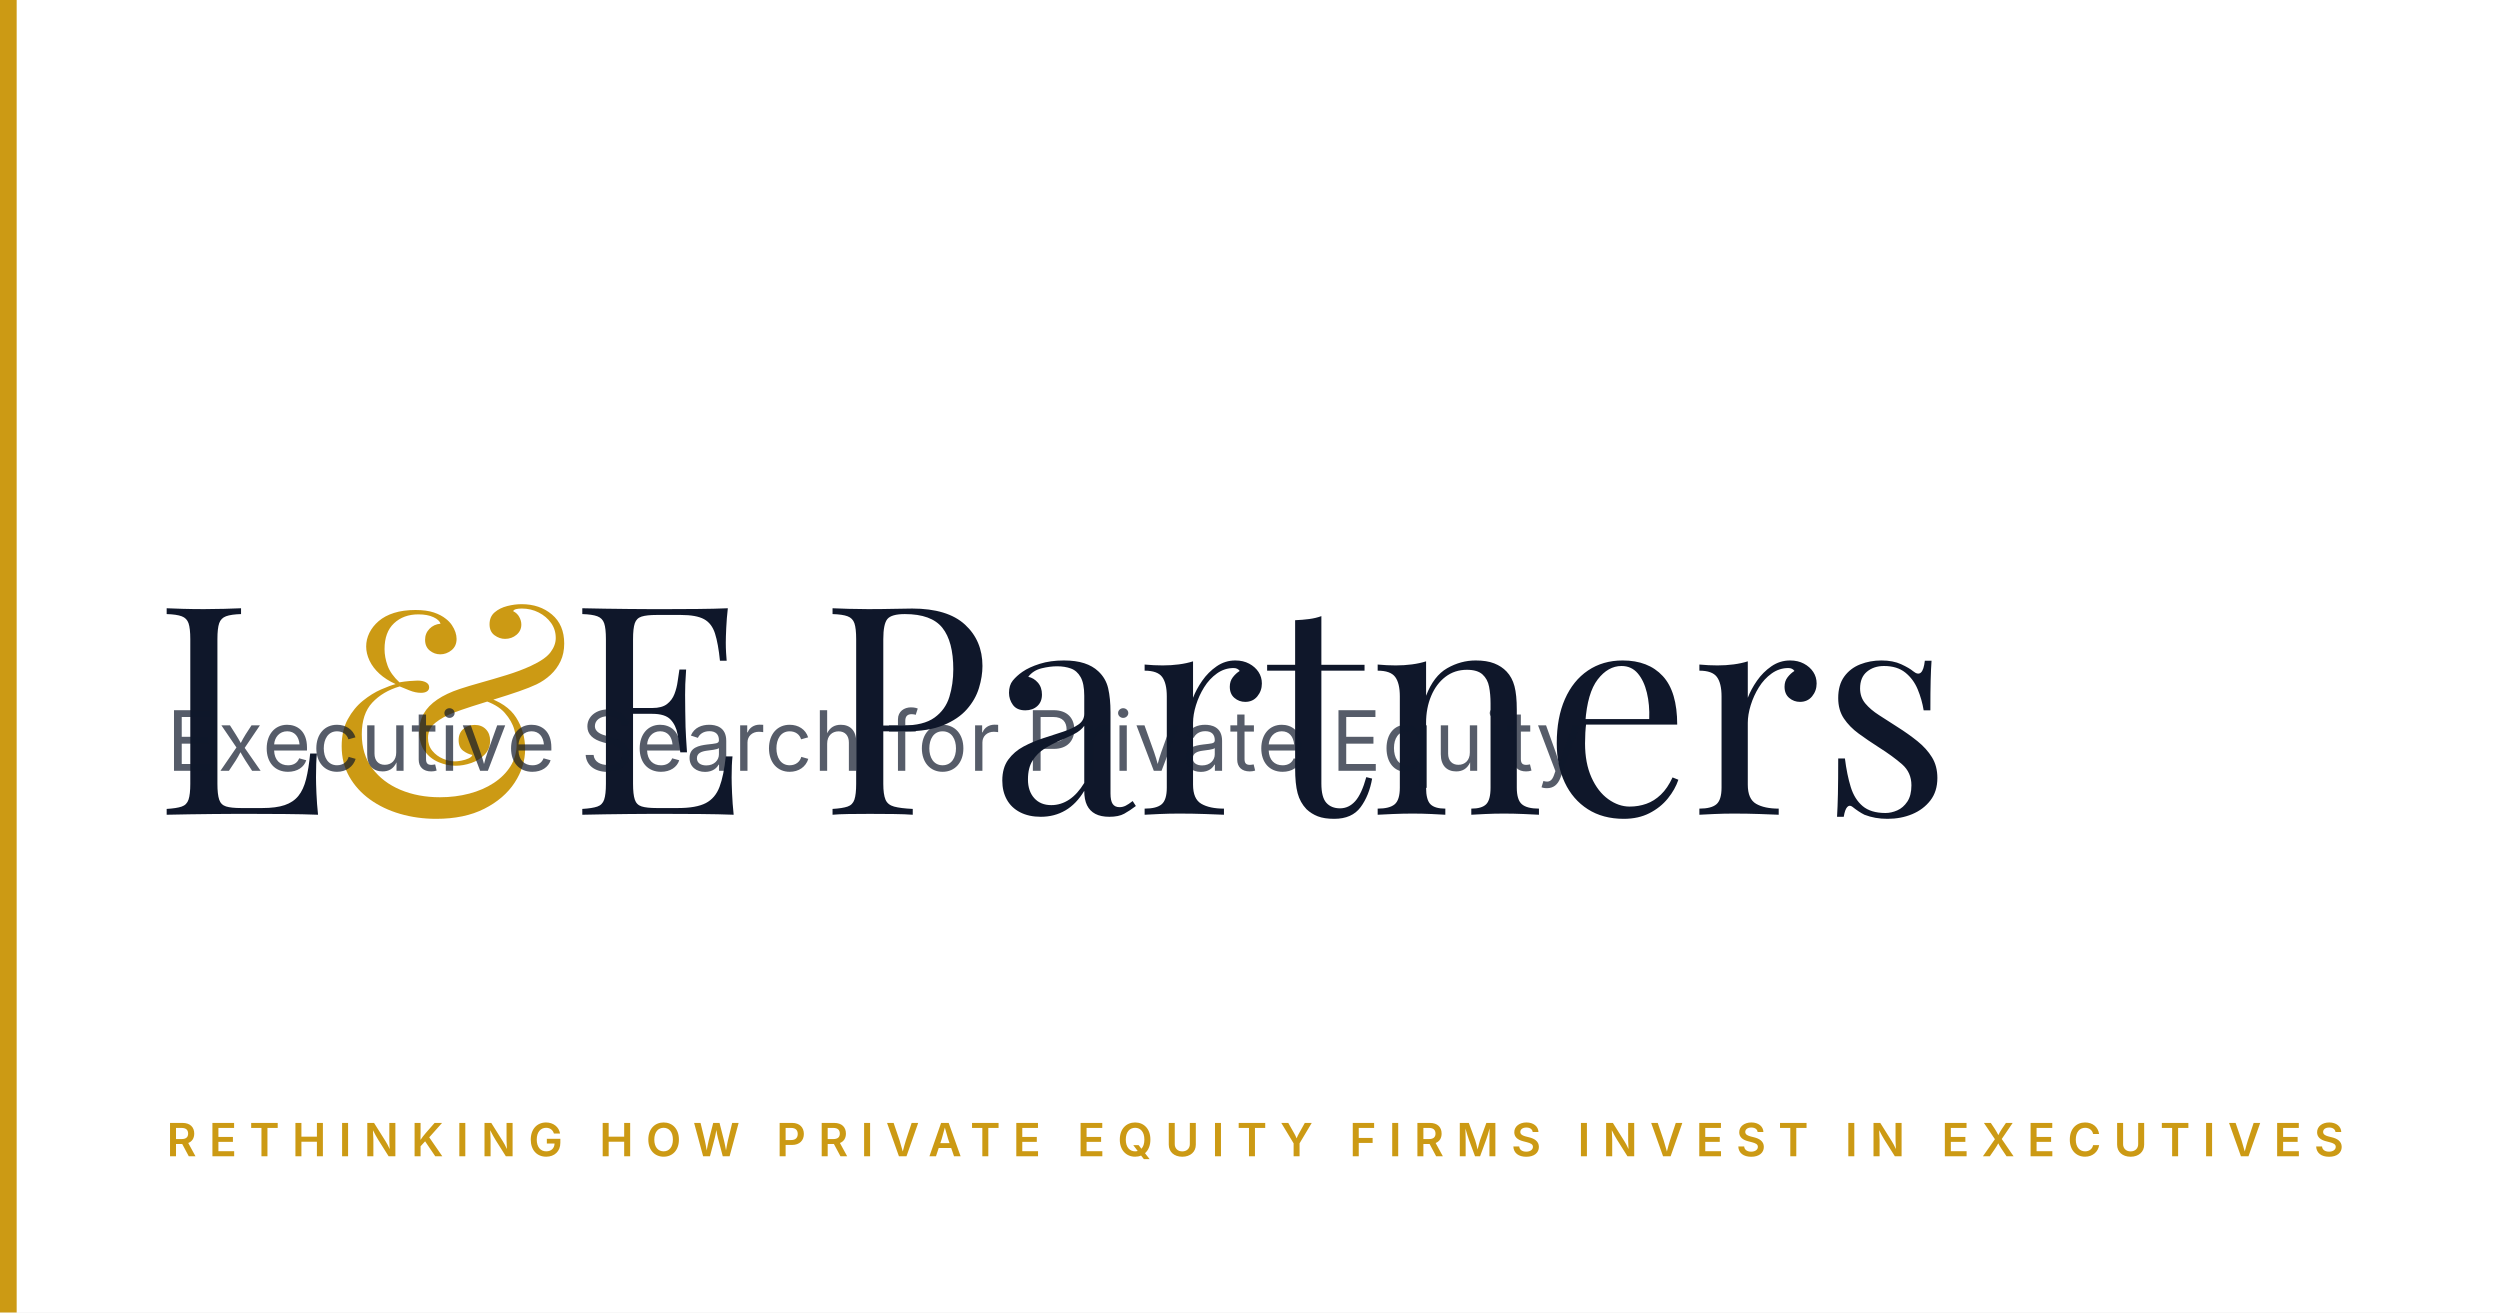
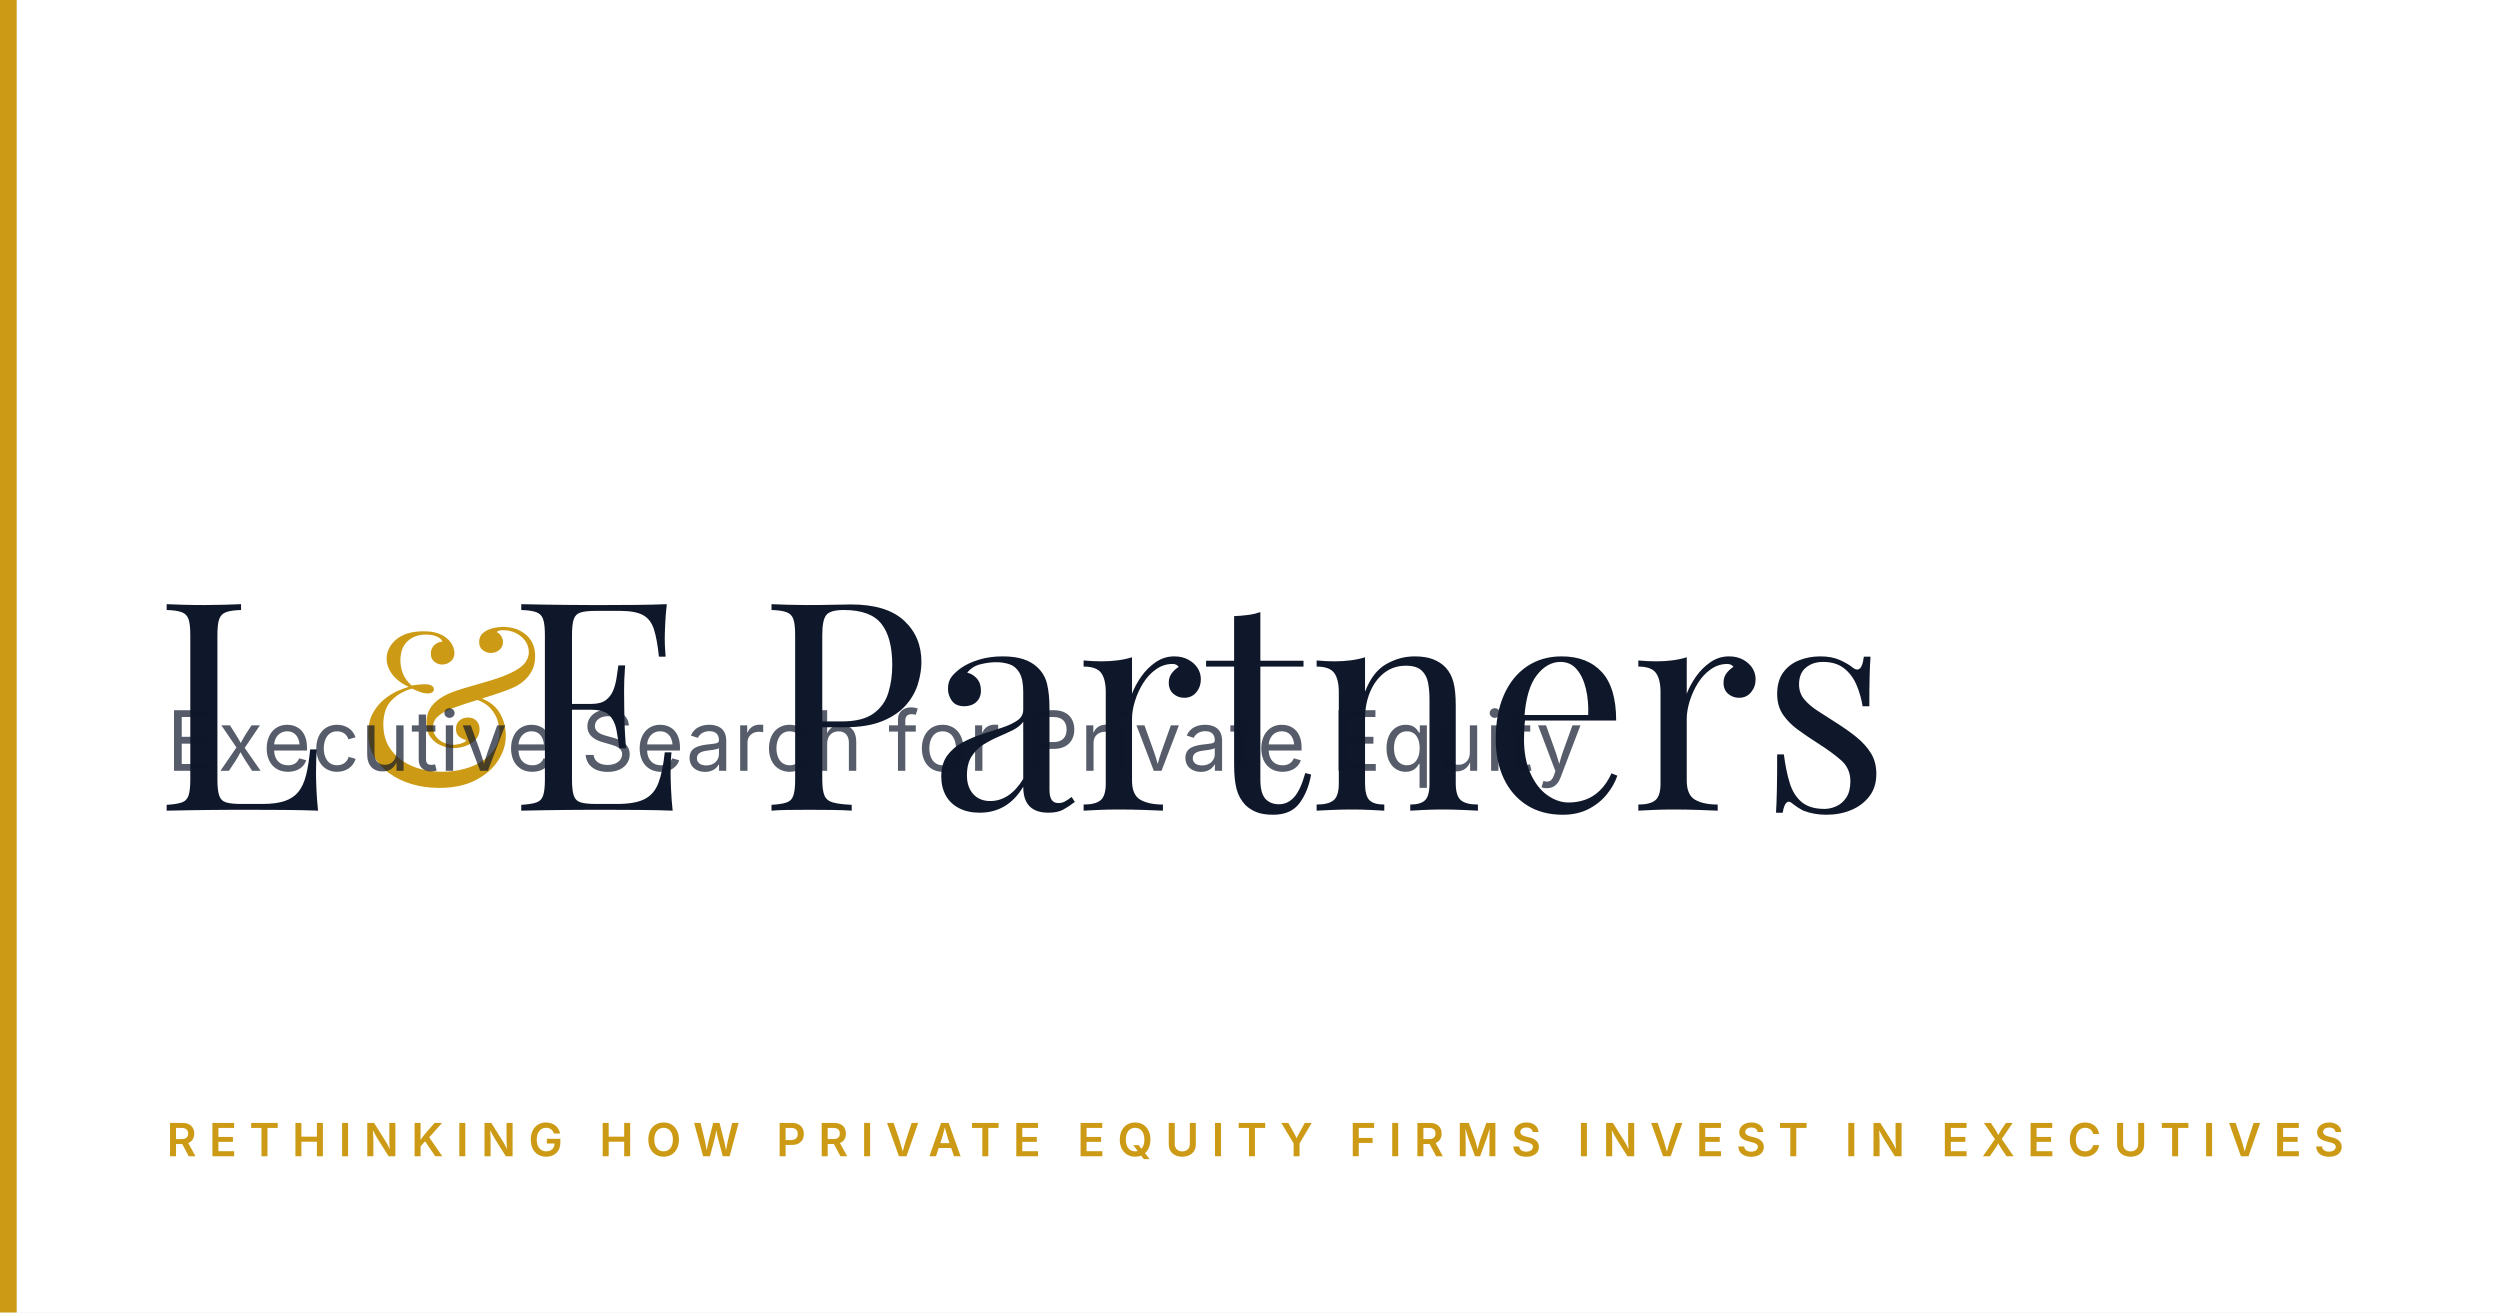
<svg xmlns="http://www.w3.org/2000/svg" viewBox="0 0 1200 630" role="img">
  <rect width="1200" height="630" fill="#FFFFFF" />
  <rect x="0" y="0" width="8" height="630" fill="#CC9A14" />
-   <path d="M115.70 291.96L115.70 291.96L115.70 294.76Q110.94 294.90 108.49 295.81Q106.04 296.72 105.20 299.17Q104.36 301.62 104.36 306.80L104.36 306.80L104.36 376.24Q104.36 381.28 105.20 383.80Q106.04 386.32 108.49 387.09Q110.94 387.86 115.70 387.86L115.70 387.86L125.92 387.86Q132.50 387.86 136.63 386.46Q140.76 385.06 143.21 382.05Q145.66 379.04 146.92 374.00Q148.18 368.96 148.88 361.68L148.88 361.68L152.10 361.68Q151.68 366.02 151.68 373.16L151.68 373.16Q151.68 375.82 151.89 380.79Q152.10 385.76 152.66 391.08L152.66 391.08Q145.52 390.80 136.56 390.73Q127.60 390.66 120.60 390.66L120.60 390.66Q117.52 390.66 112.69 390.66Q107.86 390.66 102.26 390.73Q96.66 390.80 90.92 390.87Q85.18 390.94 80 391.08L80 391.08L80 388.28Q84.76 388.00 87.21 387.16Q89.66 386.32 90.50 383.80Q91.34 381.28 91.34 376.24L91.34 376.24L91.34 306.80Q91.34 301.62 90.50 299.17Q89.66 296.72 87.21 295.81Q84.76 294.90 80 294.76L80 294.76L80 291.96Q82.94 292.10 87.70 292.24Q92.46 292.38 97.92 292.38L97.92 292.38Q102.82 292.38 107.65 292.24Q112.48 292.10 115.70 291.96Z" fill="#0F172A" />
-   <path d="M199.42 292.80L199.42 292.80Q204.74 292.80 208.24 293.99Q211.74 295.18 213.98 297L213.98 297Q215.80 298.40 216.92 300.08Q218.04 301.76 218.60 303.44Q219.16 305.12 219.16 306.66L219.16 306.66Q219.16 310.16 216.71 312.12Q214.26 314.08 211.32 314.08L211.32 314.08Q208.52 314.08 206.28 312.26Q204.04 310.44 204.04 307.08L204.04 307.08Q204.04 304 206.14 301.83Q208.24 299.66 211.46 299.38L211.46 299.38Q210.90 297.56 208.03 296.23Q205.16 294.90 200.82 294.90L200.82 294.90Q193.68 294.90 189.13 299.17Q184.58 303.44 184.58 311.56L184.58 311.56Q184.58 315.48 186.05 319.54Q187.52 323.60 191.72 327.52L191.72 327.52Q194.10 327.10 196.62 326.89Q199.14 326.68 200.40 326.68L200.40 326.68Q202.92 326.68 204.46 327.52Q206 328.36 206 329.90L206 329.90Q206 331.16 204.95 331.86Q203.90 332.56 202.08 332.56L202.08 332.56Q199.42 332.56 196.48 331.37Q193.54 330.18 191.86 329.48L191.86 329.48Q183.74 331.86 178.70 337.25Q173.66 342.64 173.66 352.44L173.66 352.44Q173.66 362.10 178.70 368.82Q183.74 375.54 192.21 379.11Q200.68 382.68 211.18 382.68L211.18 382.68Q218.60 382.68 225.25 380.93Q231.90 379.18 237.01 375.82Q242.12 372.46 245.06 367.77Q248 363.08 248 357.06L248 357.06Q248 354.40 246.88 350.27Q245.76 346.14 242.26 342.15Q238.76 338.16 231.48 335.92L231.48 335.92L233.16 334.52Q243.38 337.60 247.72 344.39Q252.06 351.18 252.06 359.58L252.06 359.58Q252.06 367.98 247.02 375.68Q241.98 383.38 232.46 388.21Q222.94 393.04 209.36 393.04L209.36 393.04Q200.26 393.04 192.07 390.66Q183.88 388.28 177.58 383.73Q171.28 379.18 167.64 372.74Q164 366.30 164 358.18L164 358.18Q164 350.62 166.94 345.23Q169.88 339.84 174.22 336.34Q178.56 332.84 182.90 330.95Q187.24 329.06 189.90 328.36L189.90 328.36Q185.28 326.26 182.13 323.39Q178.98 320.52 177.37 317.09Q175.76 313.66 175.76 310.30L175.76 310.30Q175.76 306.94 177.30 303.79Q178.84 300.64 181.78 298.12Q184.72 295.60 189.13 294.20Q193.54 292.80 199.42 292.80ZM250.38 290L250.38 290Q259.06 290 264.94 294.97Q270.82 299.94 270.82 308.90L270.82 308.90Q270.82 313.66 269.07 317.37Q267.32 321.08 264.31 323.88Q261.30 326.68 257.52 328.50L257.52 328.50Q254.30 330.04 249.05 331.86Q243.80 333.68 237.85 335.50Q231.90 337.32 226.51 339.07Q221.12 340.82 217.76 342.08L217.76 342.08Q212.58 344.04 209.01 346.91Q205.44 349.78 205.44 354.26L205.44 354.26Q205.44 357.90 207.54 360.42Q209.64 362.94 212.65 364.20Q215.66 365.46 218.32 365.46L218.32 365.46Q219.58 365.46 221.47 365.11Q223.36 364.76 224.90 364.06Q226.44 363.36 226.72 362.38L226.72 362.38Q224.48 361.96 222.31 360.35Q220.14 358.74 220.14 355.24L220.14 355.24Q220.14 351.88 222.38 349.92Q224.62 347.96 227.84 347.96L227.84 347.96Q231.20 347.96 233.23 350.06Q235.26 352.16 235.26 355.52L235.26 355.52Q235.26 359.44 232.67 362.17Q230.08 364.90 226.23 366.23Q222.38 367.56 218.60 367.56L218.60 367.56Q214.68 367.56 210.62 365.88Q206.56 364.20 203.90 360.63Q201.24 357.06 201.24 351.18L201.24 351.18Q201.24 346.28 203.41 342.50Q205.58 338.72 209.92 335.78Q214.26 332.84 220.56 330.74L220.56 330.74Q224.76 329.34 230.78 327.66Q236.80 325.98 243.17 324.02Q249.54 322.06 254.72 319.68L254.72 319.68Q261.72 316.46 264.24 313.10Q266.76 309.74 266.76 306.24L266.76 306.24Q266.76 302.18 264.52 299.03Q262.28 295.88 258.57 293.99Q254.86 292.10 250.52 292.10L250.52 292.10Q248.84 292.10 247.72 292.38Q246.60 292.66 246.32 293.36L246.32 293.36Q248.28 294.34 249.26 296.16Q250.24 297.98 250.24 299.80L250.24 299.80Q250.24 302.74 247.93 304.70Q245.62 306.66 242.40 306.66L242.40 306.66Q239.74 306.66 237.36 304.91Q234.98 303.16 234.98 299.66L234.98 299.66Q234.98 296.02 237.43 293.92Q239.88 291.82 243.45 290.91Q247.02 290 250.38 290Z" fill="#CC9A14" />
-   <path d="M349.36 291.96L349.36 291.96Q348.80 296.86 348.59 301.48Q348.38 306.10 348.38 308.48L348.38 308.48Q348.38 311 348.52 313.31Q348.66 315.62 348.80 317.16L348.80 317.16L345.58 317.16Q344.74 308.90 343.20 304.07Q341.66 299.24 337.95 297.21Q334.24 295.18 326.82 295.18L326.82 295.18L315.20 295.18Q310.44 295.18 307.99 295.95Q305.54 296.72 304.70 299.17Q303.86 301.62 303.86 306.80L303.86 306.80L303.86 376.24Q303.86 381.28 304.70 383.80Q305.54 386.32 307.99 387.09Q310.44 387.86 315.20 387.86L315.20 387.86L325.42 387.86Q334.24 387.86 338.79 385.48Q343.34 383.10 345.37 377.71Q347.40 372.32 348.38 363.08L348.38 363.08L351.60 363.08Q351.18 366.86 351.18 373.16L351.18 373.16Q351.18 375.82 351.39 380.79Q351.60 385.76 352.16 391.08L352.16 391.08Q345.02 390.80 336.06 390.73Q327.10 390.66 320.10 390.66L320.10 390.66Q317.02 390.66 312.19 390.66Q307.36 390.66 301.76 390.73Q296.16 390.80 290.42 390.87Q284.68 390.94 279.50 391.08L279.50 391.08L279.50 388.28Q284.26 388.00 286.71 387.16Q289.16 386.32 290 383.80Q290.84 381.28 290.84 376.24L290.84 376.24L290.84 306.80Q290.84 301.62 290 299.17Q289.16 296.72 286.71 295.81Q284.26 294.90 279.50 294.76L279.50 294.76L279.50 291.96Q284.68 292.10 290.42 292.17Q296.16 292.24 301.76 292.31Q307.36 292.38 312.19 292.38Q317.02 292.38 320.10 292.38L320.10 292.38Q326.54 292.38 334.73 292.31Q342.92 292.24 349.36 291.96ZM299.66 339.84L325.28 339.84Q325.28 339.84 325.28 341.24Q325.28 342.64 325.28 342.64L325.28 342.64L299.66 342.64Q299.66 342.64 299.66 341.24Q299.66 339.84 299.66 339.84L299.66 339.84ZM326.12 321.36L329.34 321.36Q328.78 329.34 328.85 333.54Q328.92 337.74 328.92 341.24L328.92 341.24Q328.92 344.74 329.06 348.94Q329.20 353.14 329.76 361.12L329.76 361.12L326.54 361.12Q325.98 356.64 325.21 352.37Q324.44 348.10 321.85 345.37Q319.26 342.64 313.10 342.64L313.10 342.64L313.10 339.84Q317.72 339.84 320.17 337.95Q322.62 336.06 323.74 333.12Q324.86 330.18 325.28 327.03Q325.70 323.88 326.12 321.36L326.12 321.36ZM399.62 294.76L399.62 291.96Q402.56 292.10 407.32 292.24Q412.08 292.38 416.70 292.38L416.70 292.38Q423.28 292.38 429.30 292.24Q435.32 292.10 437.84 292.10L437.84 292.10Q454.78 292.10 463.18 299.80Q471.58 307.50 471.58 319.68L471.58 319.68Q471.58 324.72 469.90 330.25Q468.22 335.78 464.09 340.47Q459.96 345.16 452.82 348.10Q445.68 351.04 434.76 351.04L434.76 351.04L421.32 351.04L421.32 348.24L433.36 348.24Q443.30 348.24 448.55 344.46Q453.80 340.68 455.69 334.52Q457.58 328.36 457.58 321.22L457.58 321.22Q457.58 307.92 452.33 301.34Q447.08 294.76 434.34 294.76L434.34 294.76Q427.90 294.76 425.94 297.14Q423.98 299.52 423.98 306.80L423.98 306.80L423.98 376.24Q423.98 381.28 425.03 383.80Q426.08 386.32 429.16 387.16Q432.24 388.00 438.12 388.28L438.12 388.28L438.12 391.08Q434.48 390.80 428.88 390.73Q423.28 390.66 417.54 390.66L417.54 390.66Q412.08 390.66 407.32 390.73Q402.56 390.80 399.62 391.08L399.62 391.08L399.62 388.28Q404.38 388.00 406.83 387.16Q409.28 386.32 410.12 383.80Q410.96 381.28 410.96 376.24L410.96 376.24L410.96 306.80Q410.96 301.62 410.12 299.17Q409.28 296.72 406.83 295.81Q404.38 294.90 399.62 294.76L399.62 294.76ZM499.58 392.06L499.58 392.06Q493.84 392.06 489.64 389.89Q485.44 387.72 483.27 383.80Q481.10 379.88 481.10 374.70L481.10 374.70Q481.10 368.54 483.97 364.62Q486.84 360.70 491.32 358.32Q495.80 355.94 500.77 354.33Q505.74 352.72 510.22 351.25Q514.70 349.78 517.57 347.82Q520.44 345.86 520.44 342.64L520.44 342.64L520.44 333.96Q520.44 328.08 518.69 325Q516.94 321.92 514 320.87Q511.06 319.82 507.42 319.82L507.42 319.82Q503.92 319.82 499.93 320.80Q495.94 321.78 493.56 324.86L493.56 324.86Q496.22 325.42 498.18 327.66Q500.14 329.90 500.14 333.40L500.14 333.40Q500.14 336.90 497.90 338.93Q495.66 340.96 492.16 340.96L492.16 340.96Q488.10 340.96 486.21 338.37Q484.32 335.78 484.32 332.56L484.32 332.56Q484.32 328.92 486.14 326.68Q487.96 324.44 490.76 322.48L490.76 322.48Q493.98 320.24 499.09 318.63Q504.20 317.02 510.64 317.02L510.64 317.02Q516.38 317.02 520.44 318.35Q524.50 319.68 527.16 322.20L527.16 322.20Q530.80 325.56 531.92 330.39Q533.04 335.22 533.04 341.94L533.04 341.94L533.04 380.86Q533.04 384.36 534.09 385.90Q535.14 387.44 537.38 387.44L537.38 387.44Q538.92 387.44 540.32 386.74Q541.72 386.04 543.68 384.50L543.68 384.50L545.22 386.88Q542.28 389.12 539.62 390.59Q536.96 392.06 532.48 392.06L532.48 392.06Q528.42 392.06 525.76 390.66Q523.10 389.26 521.77 386.53Q520.44 383.80 520.44 379.60L520.44 379.60Q516.66 385.90 511.41 388.98Q506.16 392.06 499.58 392.06ZM504.62 386.46L504.62 386.46Q509.24 386.46 513.23 383.80Q517.22 381.14 520.44 375.82L520.44 375.82L520.44 348.38Q518.76 350.76 515.54 352.37Q512.32 353.98 508.54 355.59Q504.76 357.20 501.33 359.37Q497.90 361.54 495.66 365.04Q493.42 368.54 493.42 374.14L493.42 374.14Q493.42 379.74 496.43 383.10Q499.44 386.46 504.62 386.46ZM592.96 317.02L592.96 317.02Q596.74 317.02 599.61 318.56Q602.48 320.10 604.09 322.55Q605.70 325 605.70 328.08L605.70 328.08Q605.70 331.58 603.53 334.24Q601.36 336.90 597.72 336.90L597.72 336.90Q594.78 336.90 592.54 335.01Q590.30 333.12 590.30 329.62L590.30 329.62Q590.30 326.96 591.77 325.07Q593.24 323.18 595.06 322.06L595.06 322.06Q594.08 320.66 592.12 320.66L592.12 320.66Q587.78 320.66 584.14 323.25Q580.50 325.84 577.98 329.90Q575.46 333.96 574.06 338.51Q572.66 343.06 572.66 346.98L572.66 346.98L572.66 376.66Q572.66 383.52 576.65 385.83Q580.64 388.14 587.50 388.14L587.50 388.14L587.50 391.08Q584.28 390.94 578.40 390.73Q572.52 390.52 565.94 390.52L565.94 390.52Q561.18 390.52 556.49 390.73Q551.80 390.94 549.42 391.08L549.42 391.08L549.42 388.14Q555.16 388.14 557.61 386.04Q560.06 383.94 560.06 378.06L560.06 378.06L560.06 334.24Q560.06 327.94 557.82 324.93Q555.58 321.92 549.42 321.92L549.42 321.92L549.42 318.98Q553.90 319.40 558.10 319.40L558.10 319.40Q562.16 319.40 565.87 318.91Q569.58 318.42 572.66 317.44L572.66 317.44L572.66 334.94Q574.20 330.88 577.07 326.75Q579.94 322.62 584 319.82Q588.06 317.02 592.96 317.02ZM634.26 295.74L634.26 295.74L634.26 319.12L654.98 319.12L654.98 321.92L634.26 321.92L634.26 376.10Q634.26 382.68 636.64 385.34Q639.02 388.00 643.22 388.00L643.22 388.00Q647.42 388.00 650.50 384.57Q653.58 381.14 655.82 373.02L655.82 373.02L658.62 373.72Q657.22 381.84 653.09 387.44Q648.96 393.04 640.42 393.04L640.42 393.04Q635.66 393.04 632.58 391.85Q629.50 390.66 627.12 388.42L627.12 388.42Q624.04 385.20 622.85 380.72Q621.66 376.24 621.66 368.82L621.66 368.82L621.66 321.92L608.22 321.92L608.22 319.12L621.66 319.12L621.66 297.70Q625.16 297.56 628.38 297.14Q631.60 296.72 634.26 295.74ZM708.32 317.02L708.32 317.02Q713.64 317.02 717.21 318.42Q720.78 319.82 723.16 322.34L723.16 322.34Q725.82 325.14 726.94 329.34Q728.06 333.54 728.06 340.68L728.06 340.68L728.06 378.06Q728.06 383.94 730.51 386.04Q732.96 388.14 738.70 388.14L738.70 388.14L738.70 391.08Q736.32 390.94 731.42 390.73Q726.52 390.52 721.90 390.52L721.90 390.52Q717.28 390.52 712.87 390.73Q708.46 390.94 706.22 391.08L706.22 391.08L706.22 388.14Q711.26 388.14 713.36 386.04Q715.46 383.94 715.46 378.06L715.46 378.06L715.46 337.60Q715.46 333.26 714.76 329.62Q714.06 325.98 711.61 323.74Q709.16 321.50 704.12 321.50L704.12 321.50Q698.24 321.50 693.83 324.86Q689.42 328.22 686.97 334.03Q684.52 339.84 684.52 346.98L684.52 346.98L684.52 378.06Q684.52 383.94 686.62 386.04Q688.72 388.14 693.76 388.14L693.76 388.14L693.76 391.08Q691.52 390.94 687.11 390.73Q682.70 390.52 678.08 390.52L678.08 390.52Q673.46 390.52 668.56 390.73Q663.66 390.94 661.28 391.08L661.28 391.08L661.28 388.14Q667.02 388.14 669.47 386.04Q671.92 383.94 671.92 378.06L671.92 378.06L671.92 334.24Q671.92 327.94 669.68 324.93Q667.44 321.92 661.28 321.92L661.28 321.92L661.28 318.98Q665.76 319.40 669.96 319.40L669.96 319.40Q674.02 319.40 677.73 318.91Q681.44 318.42 684.52 317.44L684.52 317.44L684.52 333.96Q688.16 324.44 694.67 320.73Q701.18 317.02 708.32 317.02ZM778.88 317.02L778.88 317.02Q791.20 317.02 798.13 324.51Q805.06 332.00 805.06 347.82L805.06 347.82L755.64 347.82L755.50 345.16L791.62 345.16Q791.90 338.30 790.50 332.49Q789.10 326.68 786.09 323.18Q783.08 319.68 778.32 319.68L778.32 319.68Q771.88 319.68 766.91 326.12Q761.94 332.56 760.96 346.56L760.96 346.56L761.38 347.12Q761.10 349.22 760.96 351.74Q760.82 354.26 760.82 356.78L760.82 356.78Q760.82 366.30 763.90 373.16Q766.98 380.02 771.95 383.59Q776.92 387.16 782.24 387.16L782.24 387.16Q786.44 387.16 790.22 385.83Q794.00 384.50 797.22 381.42Q800.44 378.34 802.82 373.16L802.82 373.16L805.62 374.28Q804.08 378.90 800.58 383.24Q797.08 387.58 791.76 390.31Q786.44 393.04 779.44 393.04L779.44 393.04Q769.36 393.04 762.15 388.42Q754.94 383.80 751.09 375.61Q747.24 367.42 747.24 356.78L747.24 356.78Q747.24 344.46 751.16 335.57Q755.08 326.68 762.22 321.85Q769.36 317.02 778.88 317.02ZM859.24 317.02L859.24 317.02Q863.02 317.02 865.89 318.56Q868.76 320.10 870.37 322.55Q871.98 325 871.98 328.08L871.98 328.08Q871.98 331.58 869.81 334.24Q867.64 336.90 864.00 336.90L864.00 336.90Q861.06 336.90 858.82 335.01Q856.58 333.12 856.58 329.62L856.58 329.62Q856.58 326.96 858.05 325.07Q859.52 323.18 861.34 322.06L861.34 322.06Q860.36 320.66 858.40 320.66L858.40 320.66Q854.06 320.66 850.42 323.25Q846.78 325.84 844.26 329.90Q841.74 333.96 840.34 338.51Q838.94 343.06 838.94 346.98L838.94 346.98L838.94 376.66Q838.94 383.52 842.93 385.83Q846.92 388.14 853.78 388.14L853.78 388.14L853.78 391.08Q850.56 390.94 844.68 390.73Q838.80 390.52 832.22 390.52L832.22 390.52Q827.46 390.52 822.77 390.73Q818.08 390.94 815.70 391.08L815.70 391.08L815.70 388.14Q821.44 388.14 823.89 386.04Q826.34 383.94 826.34 378.06L826.34 378.06L826.34 334.24Q826.34 327.94 824.10 324.93Q821.86 321.92 815.70 321.92L815.70 321.92L815.70 318.98Q820.18 319.40 824.38 319.40L824.38 319.40Q828.44 319.40 832.15 318.91Q835.86 318.42 838.94 317.44L838.94 317.44L838.94 334.94Q840.48 330.88 843.35 326.75Q846.22 322.62 850.28 319.82Q854.34 317.02 859.24 317.02ZM903.06 317.02L903.06 317.02Q908.66 317.02 912.58 318.84Q916.50 320.66 918.32 322.20L918.32 322.20Q922.94 325.98 923.92 317.16L923.92 317.16L927.14 317.16Q926.86 321.08 926.72 326.47Q926.58 331.86 926.58 340.96L926.58 340.96L923.36 340.96Q922.52 335.78 920.49 330.88Q918.46 325.98 914.54 322.83Q910.62 319.68 904.32 319.68L904.32 319.68Q899.42 319.68 896.13 322.41Q892.84 325.14 892.84 330.46L892.84 330.46Q892.84 334.66 895.36 337.67Q897.88 340.68 901.94 343.27Q906 345.86 910.76 348.94L910.76 348.94Q916.08 352.30 920.42 355.80Q924.76 359.30 927.35 363.50Q929.94 367.70 929.94 373.44L929.94 373.44Q929.94 379.88 926.58 384.22Q923.22 388.56 917.83 390.80Q912.44 393.04 906 393.04L906 393.04Q902.92 393.04 900.19 392.55Q897.46 392.06 894.94 391.08L894.94 391.08Q893.54 390.38 892.07 389.40Q890.60 388.42 889.20 387.30L889.20 387.30Q887.80 386.18 886.68 387.37Q885.56 388.56 885 392.06L885 392.06L881.78 392.06Q882.06 387.58 882.20 381.14Q882.34 374.70 882.34 364.06L882.34 364.06L885.56 364.06Q886.54 371.90 888.36 377.78Q890.18 383.66 894.10 386.95Q898.02 390.24 905.02 390.24L905.02 390.24Q907.82 390.24 910.69 388.98Q913.56 387.72 915.52 384.78Q917.48 381.84 917.48 376.94L917.48 376.94Q917.48 370.78 913 366.86Q908.52 362.94 901.66 358.60L901.66 358.60Q896.62 355.38 892.21 352.16Q887.80 348.94 885.07 344.88Q882.34 340.82 882.34 335.08L882.34 335.08Q882.34 328.78 885.21 324.79Q888.08 320.80 892.84 318.91Q897.60 317.02 903.06 317.02Z" fill="#0F172A" />
+   <path d="M115.70 290L115.70 290L115.70 292.80Q110.94 292.94 108.49 293.85Q106.04 294.76 105.20 297.21Q104.36 299.66 104.36 304.84L104.36 304.84L104.36 374.28Q104.36 379.32 105.20 381.84Q106.04 384.36 108.49 385.13Q110.94 385.90 115.70 385.90L115.70 385.90L125.92 385.90Q132.50 385.90 136.63 384.50Q140.76 383.10 143.21 380.09Q145.66 377.08 146.92 372.04Q148.18 367 148.88 359.72L148.88 359.72L152.10 359.72Q151.68 364.06 151.68 371.20L151.68 371.20Q151.68 373.86 151.89 378.83Q152.10 383.80 152.66 389.12L152.66 389.12Q145.52 388.84 136.56 388.77Q127.60 388.70 120.60 388.70L120.60 388.70Q117.52 388.70 112.69 388.70Q107.86 388.70 102.26 388.77Q96.66 388.84 90.92 388.91Q85.18 388.98 80 389.12L80 389.12L80 386.32Q84.76 386.04 87.21 385.20Q89.66 384.36 90.50 381.84Q91.34 379.32 91.34 374.28L91.34 374.28L91.34 304.84Q91.34 299.66 90.50 297.21Q89.66 294.76 87.21 293.85Q84.76 292.94 80 292.80L80 292.80L80 290Q82.94 290.14 87.70 290.28Q92.46 290.42 97.92 290.42L97.92 290.42Q102.82 290.42 107.65 290.28Q112.48 290.14 115.70 290Z" fill="#0F172A" />
+   <path d="M203.32 303.02L203.32 303.02Q207.31 303.02 209.94 303.91Q212.56 304.81 214.24 306.17L214.24 306.17Q215.61 307.22 216.45 308.48Q217.29 309.74 217.71 311Q218.13 312.26 218.13 313.42L218.13 313.42Q218.13 316.04 216.29 317.51Q214.45 318.98 212.25 318.98L212.25 318.98Q210.15 318.98 208.47 317.62Q206.79 316.25 206.79 313.73L206.79 313.73Q206.79 311.42 208.36 309.79Q209.94 308.17 212.35 307.96L212.35 307.96Q211.93 306.59 209.78 305.59Q207.63 304.60 204.37 304.60L204.37 304.60Q199.02 304.60 195.61 307.80Q192.19 311 192.19 317.09L192.19 317.09Q192.19 320.03 193.30 323.08Q194.40 326.12 197.55 329.06L197.55 329.06Q199.33 328.75 201.22 328.59Q203.11 328.43 204.06 328.43L204.06 328.43Q205.95 328.43 207.10 329.06Q208.26 329.69 208.26 330.85L208.26 330.85Q208.26 331.79 207.47 332.31Q206.68 332.84 205.32 332.84L205.32 332.84Q203.32 332.84 201.12 331.95Q198.91 331.06 197.65 330.53L197.65 330.53Q191.56 332.31 187.78 336.36Q184.00 340.40 184.00 347.75L184.00 347.75Q184.00 355.00 187.78 360.04Q191.56 365.08 197.92 367.75Q204.27 370.43 212.14 370.43L212.14 370.43Q217.71 370.43 222.70 369.12Q227.68 367.81 231.52 365.29Q235.35 362.77 237.55 359.25Q239.76 355.73 239.76 351.22L239.76 351.22Q239.76 349.22 238.92 346.12Q238.08 343.03 235.45 340.03Q232.83 337.04 227.37 335.36L227.37 335.36L228.63 334.31Q236.29 336.62 239.55 341.71Q242.80 346.81 242.80 353.11L242.80 353.11Q242.80 359.41 239.02 365.18Q235.24 370.96 228.10 374.58Q220.96 378.20 210.78 378.20L210.78 378.20Q203.95 378.20 197.81 376.42Q191.67 374.63 186.94 371.22Q182.22 367.81 179.49 362.98Q176.76 358.15 176.76 352.06L176.76 352.06Q176.76 346.38 178.96 342.34Q181.17 338.30 184.42 335.68Q187.68 333.05 190.93 331.63Q194.19 330.22 196.18 329.69L196.18 329.69Q192.72 328.12 190.36 325.96Q187.99 323.81 186.79 321.24Q185.58 318.67 185.58 316.15L185.58 316.15Q185.58 313.63 186.73 311.26Q187.89 308.90 190.09 307.01Q192.30 305.12 195.61 304.07Q198.91 303.02 203.32 303.02ZM241.54 300.92L241.54 300.92Q248.05 300.92 252.46 304.65Q256.87 308.38 256.87 315.10L256.87 315.10Q256.87 318.67 255.56 321.45Q254.25 324.23 251.99 326.33Q249.73 328.43 246.90 329.80L246.90 329.80Q244.48 330.95 240.55 332.31Q236.61 333.68 232.15 335.05Q227.68 336.41 223.64 337.72Q219.60 339.04 217.08 339.98L217.08 339.98Q213.19 341.45 210.52 343.60Q207.84 345.75 207.84 349.12L207.84 349.12Q207.84 351.85 209.41 353.74Q210.99 355.63 213.25 356.57Q215.50 357.52 217.50 357.52L217.50 357.52Q218.44 357.52 219.86 357.25Q221.28 356.99 222.43 356.47Q223.59 355.94 223.80 355.21L223.80 355.21Q222.12 354.89 220.49 353.68Q218.86 352.48 218.86 349.85L218.86 349.85Q218.86 347.33 220.54 345.86Q222.22 344.39 224.64 344.39L224.64 344.39Q227.16 344.39 228.68 345.97Q230.20 347.54 230.20 350.06L230.20 350.06Q230.20 353 228.26 355.05Q226.32 357.10 223.43 358.09Q220.54 359.09 217.71 359.09L217.71 359.09Q214.77 359.09 211.72 357.83Q208.68 356.57 206.68 353.89Q204.69 351.22 204.69 346.81L204.69 346.81Q204.69 343.13 206.32 340.30Q207.94 337.46 211.20 335.25Q214.45 333.05 219.18 331.48L219.18 331.48Q222.33 330.43 226.84 329.17Q231.36 327.91 236.14 326.44Q240.91 324.97 244.80 323.18L244.80 323.18Q250.05 320.77 251.94 318.25Q253.83 315.73 253.83 313.10L253.83 313.10Q253.83 310.06 252.15 307.69Q250.47 305.33 247.69 303.91Q244.90 302.50 241.65 302.50L241.65 302.50Q240.39 302.50 239.55 302.71Q238.71 302.92 238.50 303.44L238.50 303.44Q239.97 304.18 240.70 305.54Q241.44 306.91 241.44 308.27L241.44 308.27Q241.44 310.48 239.71 311.95Q237.97 313.42 235.56 313.42L235.56 313.42Q233.56 313.42 231.78 312.10Q229.99 310.79 229.99 308.17L229.99 308.17Q229.99 305.44 231.83 303.86Q233.67 302.29 236.35 301.60Q239.02 300.92 241.54 300.92Z" fill="#CC9A14" />
+   <path d="M320.06 290L320.06 290Q319.50 294.90 319.30 299.52Q319.08 304.14 319.08 306.52L319.08 306.52Q319.08 309.04 319.23 311.35Q319.37 313.66 319.50 315.20L319.50 315.20L316.28 315.20Q315.44 306.94 313.90 302.11Q312.37 297.28 308.65 295.25Q304.94 293.22 297.52 293.22L297.52 293.22L285.90 293.22Q281.14 293.22 278.69 293.99Q276.25 294.76 275.40 297.21Q274.56 299.66 274.56 304.84L274.56 304.84L274.56 374.28Q274.56 379.32 275.40 381.84Q276.25 384.36 278.69 385.13Q281.14 385.90 285.90 385.90L285.90 385.90L296.13 385.90Q304.94 385.90 309.50 383.52Q314.05 381.14 316.07 375.75Q318.11 370.36 319.08 361.12L319.08 361.12L322.31 361.12Q321.88 364.90 321.88 371.20L321.88 371.20Q321.88 373.86 322.10 378.83Q322.31 383.80 322.87 389.12L322.87 389.12Q315.73 388.84 306.76 388.77Q297.81 388.70 290.81 388.70L290.81 388.70Q287.73 388.70 282.89 388.70Q278.06 388.70 272.46 388.77Q266.87 388.84 261.13 388.91Q255.38 388.98 250.20 389.12L250.20 389.12L250.20 386.32Q254.96 386.04 257.41 385.20Q259.87 384.36 260.70 381.84Q261.55 379.32 261.55 374.28L261.55 374.28L261.55 304.84Q261.55 299.66 260.70 297.21Q259.87 294.76 257.41 293.85Q254.96 292.94 250.20 292.80L250.20 292.80L250.20 290Q255.38 290.14 261.13 290.21Q266.87 290.28 272.46 290.35Q278.06 290.42 282.89 290.42Q287.73 290.42 290.81 290.42L290.81 290.42Q297.25 290.42 305.44 290.35Q313.63 290.28 320.06 290ZM270.37 337.88L295.99 337.88Q295.99 337.88 295.99 339.28Q295.99 340.68 295.99 340.68L295.99 340.68L270.37 340.68Q270.37 340.68 270.37 339.28Q270.37 337.88 270.37 337.88L270.37 337.88ZM296.82 319.40L300.05 319.40Q299.49 327.38 299.56 331.58Q299.63 335.78 299.63 339.28L299.63 339.28Q299.63 342.78 299.76 346.98Q299.90 351.18 300.46 359.16L300.46 359.16L297.25 359.16Q296.69 354.68 295.91 350.41Q295.14 346.14 292.56 343.41Q289.96 340.68 283.81 340.68L283.81 340.68L283.81 337.88Q288.43 337.88 290.88 335.99Q293.32 334.10 294.44 331.16Q295.56 328.22 295.99 325.07Q296.40 321.92 296.82 319.40L296.82 319.40ZM370.32 292.80L370.32 290Q373.26 290.14 378.02 290.28Q382.78 290.42 387.40 290.42L387.40 290.42Q393.99 290.42 400.00 290.28Q406.02 290.14 408.55 290.14L408.55 290.14Q425.49 290.14 433.88 297.84Q442.28 305.54 442.28 317.72L442.28 317.72Q442.28 322.76 440.61 328.29Q438.93 333.82 434.80 338.51Q430.67 343.20 423.52 346.14Q416.38 349.08 405.46 349.08L405.46 349.08L392.02 349.08L392.02 346.28L404.06 346.28Q414.00 346.28 419.25 342.50Q424.50 338.72 426.39 332.56Q428.28 326.40 428.28 319.26L428.28 319.26Q428.28 305.96 423.03 299.38Q417.78 292.80 405.05 292.80L405.05 292.80Q398.61 292.80 396.64 295.18Q394.69 297.56 394.69 304.84L394.69 304.84L394.69 374.28Q394.69 379.32 395.74 381.84Q396.78 384.36 399.87 385.20Q402.94 386.04 408.82 386.32L408.82 386.32L408.82 389.12Q405.19 388.84 399.58 388.77Q393.99 388.70 388.25 388.70L388.25 388.70Q382.78 388.70 378.02 388.77Q373.26 388.84 370.32 389.12L370.32 389.12L370.32 386.32Q375.08 386.04 377.53 385.20Q379.99 384.36 380.82 381.84Q381.67 379.32 381.67 374.28L381.67 374.28L381.67 304.84Q381.67 299.66 380.82 297.21Q379.99 294.76 377.53 293.85Q375.08 292.94 370.32 292.80L370.32 292.80ZM470.29 390.10L470.29 390.10Q464.55 390.10 460.35 387.93Q456.15 385.76 453.98 381.84Q451.81 377.92 451.81 372.74L451.81 372.74Q451.81 366.58 454.68 362.66Q457.55 358.74 462.03 356.36Q466.51 353.98 471.48 352.37Q476.45 350.76 480.93 349.29Q485.41 347.82 488.28 345.86Q491.15 343.90 491.15 340.68L491.15 340.68L491.15 332Q491.15 326.12 489.40 323.04Q487.65 319.96 484.71 318.91Q481.77 317.86 478.13 317.86L478.13 317.86Q474.63 317.86 470.64 318.84Q466.65 319.82 464.27 322.90L464.27 322.90Q466.93 323.46 468.89 325.70Q470.85 327.94 470.85 331.44L470.85 331.44Q470.85 334.94 468.61 336.97Q466.37 339 462.87 339L462.87 339Q458.81 339 456.92 336.41Q455.03 333.82 455.03 330.60L455.03 330.60Q455.03 326.96 456.85 324.72Q458.67 322.48 461.47 320.52L461.47 320.52Q464.69 318.28 469.80 316.67Q474.91 315.06 481.35 315.06L481.35 315.06Q487.09 315.06 491.15 316.39Q495.21 317.72 497.87 320.24L497.87 320.24Q501.51 323.60 502.63 328.43Q503.75 333.26 503.75 339.98L503.75 339.98L503.75 378.90Q503.75 382.40 504.80 383.94Q505.85 385.48 508.09 385.48L508.09 385.48Q509.63 385.48 511.03 384.78Q512.43 384.08 514.38 382.54L514.38 382.54L515.93 384.92Q512.99 387.16 510.33 388.63Q507.67 390.10 503.19 390.10L503.19 390.10Q499.13 390.10 496.47 388.70Q493.81 387.30 492.48 384.57Q491.15 381.84 491.15 377.64L491.15 377.64Q487.37 383.94 482.12 387.02Q476.87 390.10 470.29 390.10ZM475.33 384.50L475.33 384.50Q479.95 384.50 483.94 381.84Q487.93 379.18 491.15 373.86L491.15 373.86L491.15 346.42Q489.47 348.80 486.25 350.41Q483.03 352.02 479.25 353.63Q475.47 355.24 472.04 357.41Q468.61 359.58 466.37 363.08Q464.13 366.58 464.13 372.18L464.13 372.18Q464.13 377.78 467.14 381.14Q470.15 384.50 475.33 384.50ZM563.67 315.06L563.67 315.06Q567.45 315.06 570.32 316.60Q573.19 318.14 574.80 320.59Q576.41 323.04 576.41 326.12L576.41 326.12Q576.41 329.62 574.24 332.28Q572.07 334.94 568.43 334.94L568.43 334.94Q565.49 334.94 563.25 333.05Q561.01 331.16 561.01 327.66L561.01 327.66Q561.01 325 562.48 323.11Q563.95 321.22 565.77 320.10L565.77 320.10Q564.79 318.70 562.83 318.70L562.83 318.70Q558.49 318.70 554.85 321.29Q551.21 323.88 548.69 327.94Q546.17 332 544.77 336.55Q543.37 341.10 543.37 345.02L543.37 345.02L543.37 374.70Q543.37 381.56 547.36 383.87Q551.35 386.18 558.21 386.18L558.21 386.18L558.21 389.12Q554.99 388.98 549.11 388.77Q543.23 388.56 536.65 388.56L536.65 388.56Q531.89 388.56 527.20 388.77Q522.51 388.98 520.13 389.12L520.13 389.12L520.13 386.18Q525.87 386.18 528.32 384.08Q530.77 381.98 530.77 376.10L530.77 376.10L530.77 332.28Q530.77 325.98 528.53 322.97Q526.29 319.96 520.13 319.96L520.13 319.96L520.13 317.02Q524.61 317.44 528.81 317.44L528.81 317.44Q532.87 317.44 536.58 316.95Q540.29 316.46 543.37 315.48L543.37 315.48L543.37 332.98Q544.91 328.92 547.78 324.79Q550.65 320.66 554.71 317.86Q558.77 315.06 563.67 315.06ZM604.97 293.78L604.97 293.78L604.97 317.16L625.69 317.16L625.69 319.96L604.97 319.96L604.97 374.14Q604.97 380.72 607.35 383.38Q609.73 386.04 613.92 386.04L613.92 386.04Q618.13 386.04 621.21 382.61Q624.28 379.18 626.52 371.06L626.52 371.06L629.33 371.76Q627.92 379.88 623.80 385.48Q619.66 391.08 611.13 391.08L611.13 391.08Q606.37 391.08 603.28 389.89Q600.21 388.70 597.83 386.46L597.83 386.46Q594.75 383.24 593.56 378.76Q592.37 374.28 592.37 366.86L592.37 366.86L592.37 319.96L578.92 319.96L578.92 317.16L592.37 317.16L592.37 295.74Q595.87 295.60 599.09 295.18Q602.31 294.76 604.97 293.78ZM679.02 315.06L679.02 315.06Q684.34 315.06 687.91 316.46Q691.49 317.86 693.87 320.38L693.87 320.38Q696.52 323.18 697.64 327.38Q698.76 331.58 698.76 338.72L698.76 338.72L698.76 376.10Q698.76 381.98 701.21 384.08Q703.66 386.18 709.40 386.18L709.40 386.18L709.40 389.12Q707.02 388.98 702.13 388.77Q697.22 388.56 692.61 388.56L692.61 388.56Q687.98 388.56 683.57 388.77Q679.16 388.98 676.92 389.12L676.92 389.12L676.92 386.18Q681.96 386.18 684.06 384.08Q686.16 381.98 686.16 376.10L686.16 376.10L686.16 335.64Q686.16 331.30 685.46 327.66Q684.76 324.02 682.31 321.78Q679.87 319.54 674.82 319.54L674.82 319.54Q668.94 319.54 664.53 322.90Q660.13 326.26 657.67 332.07Q655.22 337.88 655.22 345.02L655.22 345.02L655.22 376.10Q655.22 381.98 657.32 384.08Q659.42 386.18 664.46 386.18L664.46 386.18L664.46 389.12Q662.22 388.98 657.81 388.77Q653.40 388.56 648.78 388.56L648.78 388.56Q644.16 388.56 639.26 388.77Q634.37 388.98 631.98 389.12L631.98 389.12L631.98 386.18Q637.72 386.18 640.17 384.08Q642.63 381.98 642.63 376.10L642.63 376.10L642.63 332.28Q642.63 325.98 640.38 322.97Q638.14 319.96 631.98 319.96L631.98 319.96L631.98 317.02Q636.46 317.44 640.66 317.44L640.66 317.44Q644.72 317.44 648.43 316.95Q652.14 316.46 655.22 315.48L655.22 315.48L655.22 332Q658.87 322.48 665.38 318.77Q671.88 315.06 679.02 315.06ZM749.59 315.06L749.59 315.06Q761.90 315.06 768.84 322.55Q775.76 330.04 775.76 345.86L775.76 345.86L726.35 345.86L726.21 343.20L762.33 343.20Q762.61 336.34 761.21 330.53Q759.80 324.72 756.79 321.22Q753.78 317.72 749.02 317.72L749.02 317.72Q742.59 317.72 737.62 324.16Q732.64 330.60 731.66 344.60L731.66 344.60L732.09 345.16Q731.80 347.26 731.66 349.78Q731.52 352.30 731.52 354.82L731.52 354.82Q731.52 364.34 734.61 371.20Q737.68 378.06 742.65 381.63Q747.63 385.20 752.95 385.20L752.95 385.20Q757.14 385.20 760.92 383.87Q764.71 382.54 767.92 379.46Q771.14 376.38 773.52 371.20L773.52 371.20L776.33 372.32Q774.78 376.94 771.28 381.28Q767.78 385.62 762.47 388.35Q757.14 391.08 750.14 391.08L750.14 391.08Q740.07 391.08 732.86 386.46Q725.64 381.84 721.79 373.65Q717.95 365.46 717.95 354.82L717.95 354.82Q717.95 342.50 721.87 333.61Q725.78 324.72 732.92 319.89Q740.07 315.06 749.59 315.06ZM829.95 315.06L829.95 315.06Q833.73 315.06 836.60 316.60Q839.47 318.14 841.08 320.59Q842.69 323.04 842.69 326.12L842.69 326.12Q842.69 329.62 840.51 332.28Q838.35 334.94 834.71 334.94L834.71 334.94Q831.76 334.94 829.53 333.05Q827.29 331.16 827.29 327.66L827.29 327.66Q827.29 325 828.75 323.11Q830.23 321.22 832.05 320.10L832.05 320.10Q831.07 318.70 829.11 318.70L829.11 318.70Q824.76 318.70 821.13 321.29Q817.49 323.88 814.97 327.94Q812.45 332 811.05 336.55Q809.64 341.10 809.64 345.02L809.64 345.02L809.64 374.70Q809.64 381.56 813.63 383.87Q817.63 386.18 824.49 386.18L824.49 386.18L824.49 389.12Q821.26 388.98 815.38 388.77Q809.50 388.56 802.93 388.56L802.93 388.56Q798.17 388.56 793.48 388.77Q788.79 388.98 786.40 389.12L786.40 389.12L786.40 386.18Q792.14 386.18 794.60 384.08Q797.05 381.98 797.05 376.10L797.05 376.10L797.05 332.28Q797.05 325.98 794.81 322.97Q792.57 319.96 786.40 319.96L786.40 319.96L786.40 317.02Q790.88 317.44 795.09 317.44L795.09 317.44Q799.14 317.44 802.86 316.95Q806.57 316.46 809.64 315.48L809.64 315.48L809.64 332.98Q811.19 328.92 814.06 324.79Q816.93 320.66 820.99 317.86Q825.05 315.06 829.95 315.06ZM873.76 315.06L873.76 315.06Q879.37 315.06 883.28 316.88Q887.20 318.70 889.02 320.24L889.02 320.24Q893.64 324.02 894.63 315.20L894.63 315.20L897.85 315.20Q897.56 319.12 897.42 324.51Q897.28 329.90 897.28 339L897.28 339L894.06 339Q893.23 333.82 891.19 328.92Q889.16 324.02 885.25 320.87Q881.33 317.72 875.02 317.72L875.02 317.72Q870.13 317.72 866.84 320.45Q863.54 323.18 863.54 328.50L863.54 328.50Q863.54 332.70 866.06 335.71Q868.59 338.72 872.64 341.31Q876.70 343.90 881.47 346.98L881.47 346.98Q886.78 350.34 891.13 353.84Q895.47 357.34 898.05 361.54Q900.64 365.74 900.64 371.48L900.64 371.48Q900.64 377.92 897.28 382.26Q893.92 386.60 888.53 388.84Q883.14 391.08 876.70 391.08L876.70 391.08Q873.63 391.08 870.89 390.59Q868.16 390.10 865.64 389.12L865.64 389.12Q864.25 388.42 862.77 387.44Q861.30 386.46 859.90 385.34L859.90 385.34Q858.50 384.22 857.38 385.41Q856.26 386.60 855.70 390.10L855.70 390.10L852.49 390.10Q852.76 385.62 852.90 379.18Q853.04 372.74 853.04 362.10L853.04 362.10L856.26 362.10Q857.25 369.94 859.06 375.82Q860.88 381.70 864.80 384.99Q868.73 388.28 875.73 388.28L875.73 388.28Q878.52 388.28 881.39 387.02Q884.26 385.76 886.23 382.82Q888.18 379.88 888.18 374.98L888.18 374.98Q888.18 368.82 883.70 364.90Q879.23 360.98 872.37 356.64L872.37 356.64Q867.32 353.42 862.91 350.20Q858.50 346.98 855.77 342.92Q853.04 338.86 853.04 333.12L853.04 333.12Q853.04 326.82 855.91 322.83Q858.78 318.84 863.54 316.95Q868.30 315.06 873.76 315.06Z" fill="#0F172A" />
  <text x="80" y="370" font-family="Inter, sans-serif" font-weight="400" font-size="40" fill="#0F172A" fill-opacity="0.7" letter-spacing="0.5">Executive Search for Private Equity</text>
  <text x="80" y="555" font-family="Inter, sans-serif" font-weight="600" font-size="22" fill="#CC9A14" letter-spacing="6">RETHINKING HOW PRIVATE EQUITY FIRMS INVEST IN EXECUTIVES</text>
</svg>
